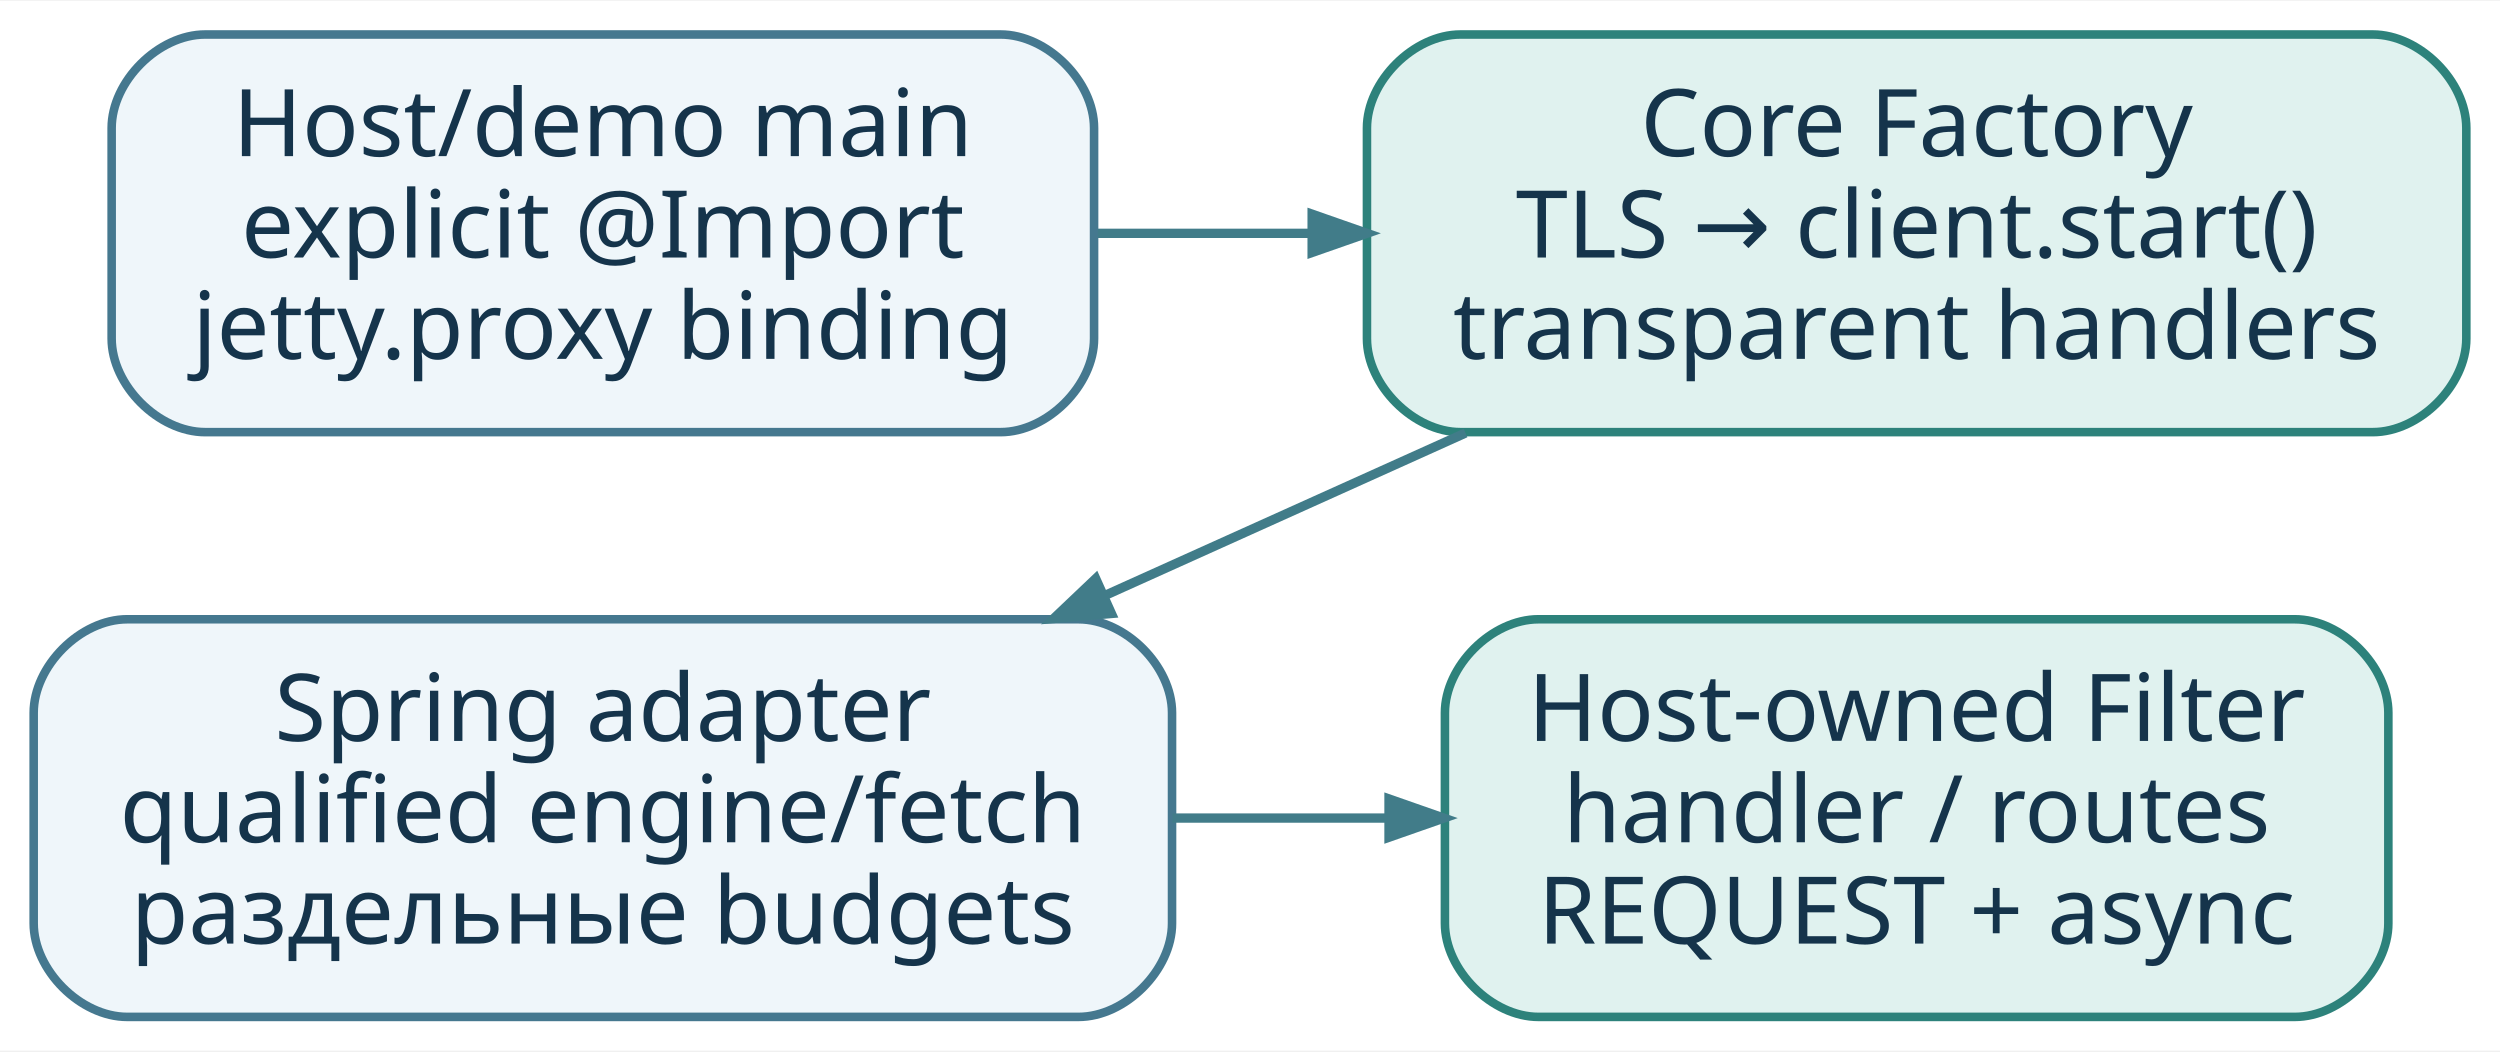
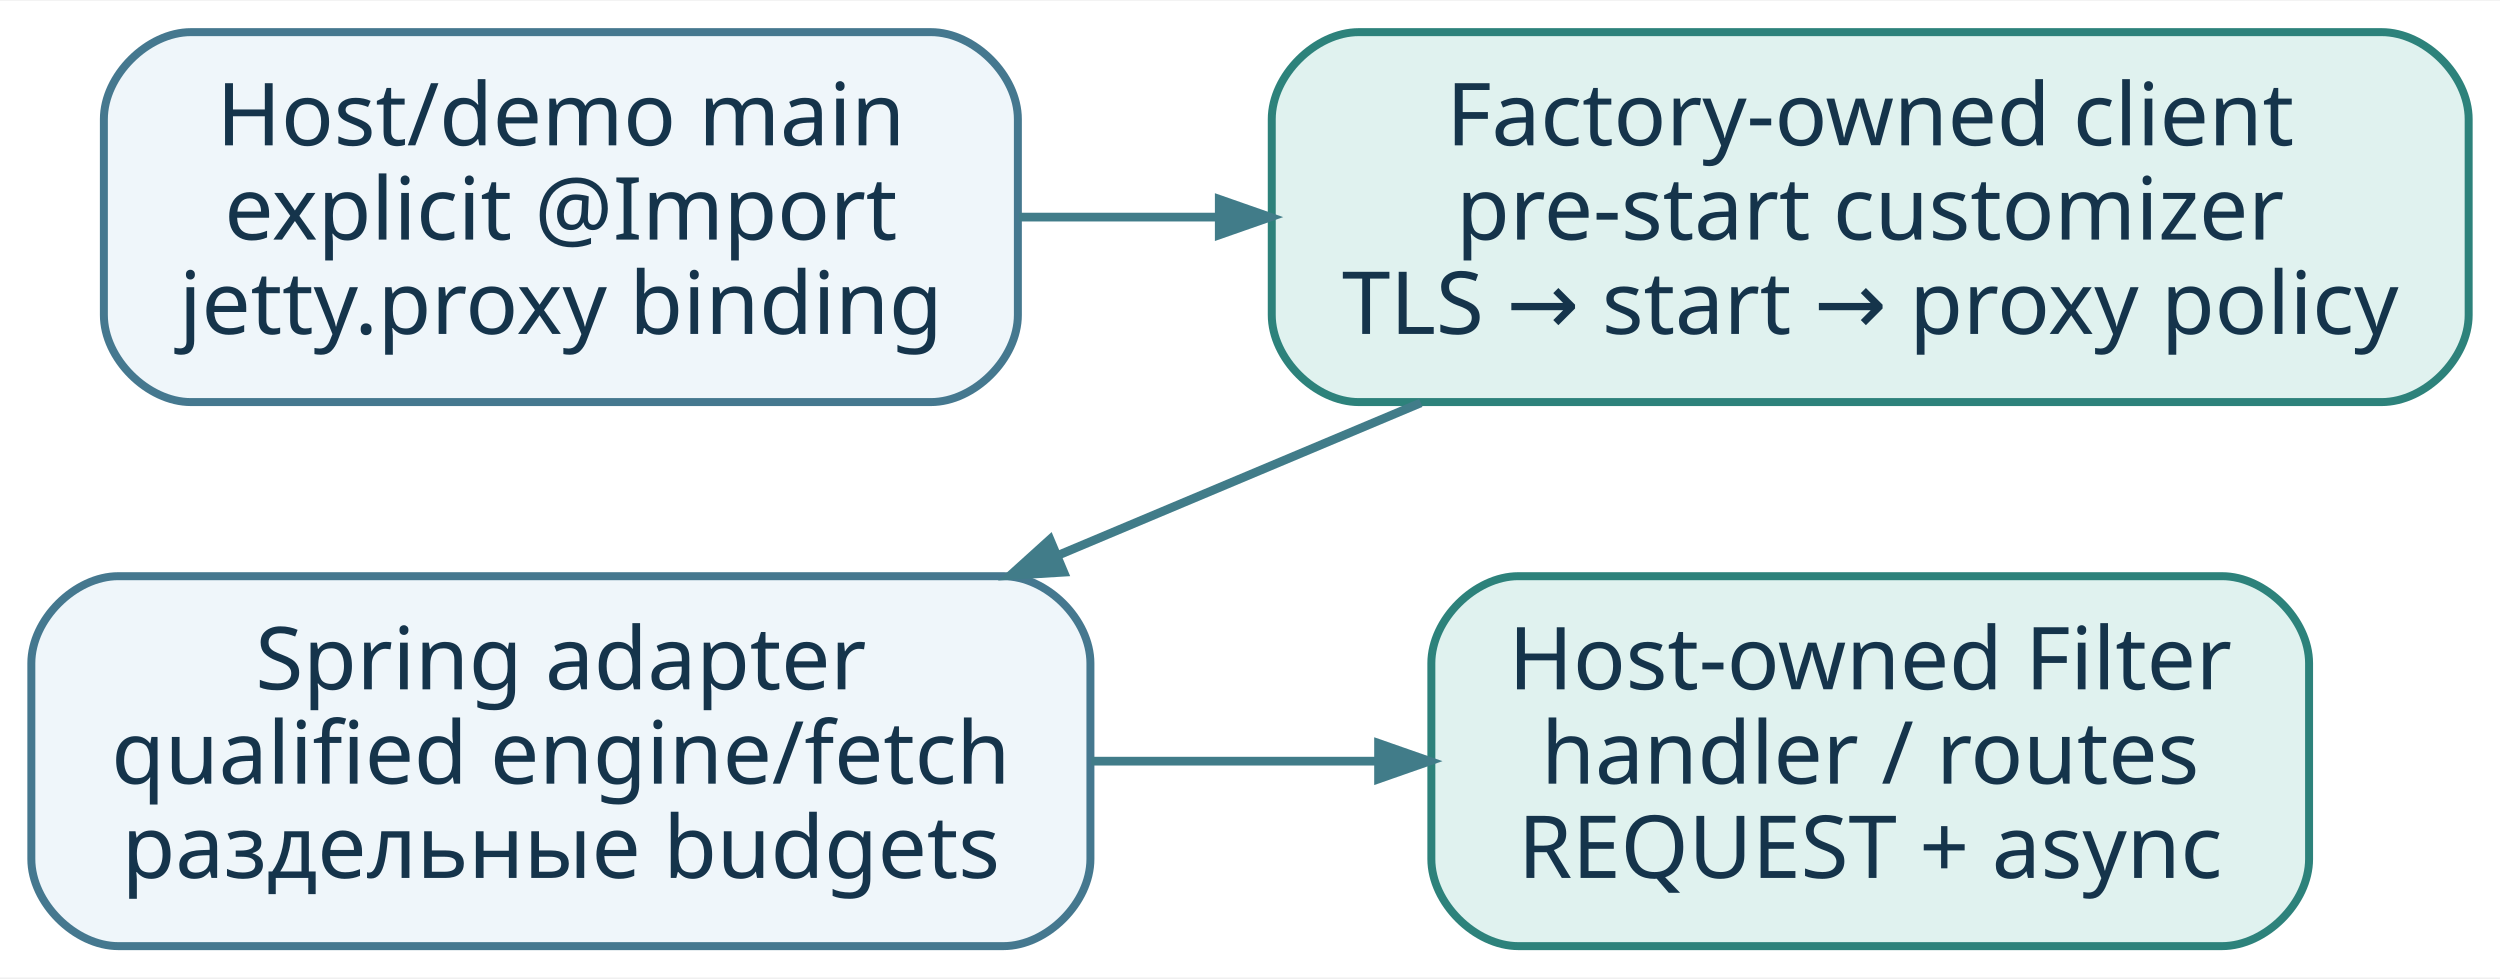
- <svg xmlns="http://www.w3.org/2000/svg" width="321pt" height="135pt" viewBox="0.00 0.00 320.64 134.64">
+ <svg xmlns="http://www.w3.org/2000/svg" width="345pt" height="135pt" viewBox="0.00 0.00 344.64 134.64">
  <g id="graph0" class="graph" transform="scale(1 1) rotate(0) translate(4.32 130.32)">
-     <polygon fill="white" stroke="transparent" points="-4.32,4.32 -4.32,-130.32 316.32,-130.32 316.32,4.32 -4.32,4.32" />
+     <polygon fill="white" stroke="transparent" points="-4.32,4.32 -4.32,-130.32 340.32,-130.32 340.32,4.32 -4.32,4.32" />
    <g id="node1" class="node">
      <path fill="#eff6fa" stroke="#45788f" stroke-width="1.1" d="M124,-126C124,-126 22,-126 22,-126 16,-126 10,-120 10,-114 10,-114 10,-87 10,-87 10,-81 16,-75 22,-75 22,-75 124,-75 124,-75 130,-75 136,-81 136,-87 136,-87 136,-114 136,-114 136,-120 130,-126 124,-126" />
      <text text-anchor="middle" x="73" y="-110.4" font-family="Noto Sans" font-size="12.00" fill="#15344b">Host/demo main</text>
      <text text-anchor="middle" x="73" y="-97.4" font-family="Noto Sans" font-size="12.00" fill="#15344b">explicit @Import</text>
      <text text-anchor="middle" x="73" y="-84.4" font-family="Noto Sans" font-size="12.00" fill="#15344b">jetty.proxy binding</text>
    </g>
    <g id="node2" class="node">
-       <path fill="#e0f2ef" stroke="#2d827b" stroke-width="1.1" d="M300,-126C300,-126 183,-126 183,-126 177,-126 171,-120 171,-114 171,-114 171,-87 171,-87 171,-81 177,-75 183,-75 183,-75 300,-75 300,-75 306,-75 312,-81 312,-87 312,-87 312,-114 312,-114 312,-120 306,-126 300,-126" />
-       <text text-anchor="middle" x="241.5" y="-110.4" font-family="Noto Sans" font-size="12.00" fill="#15344b">Core Factory</text>
-       <text text-anchor="middle" x="241.5" y="-97.4" font-family="Noto Sans" font-size="12.00" fill="#15344b">TLS → client.start()</text>
-       <text text-anchor="middle" x="241.5" y="-84.4" font-family="Noto Sans" font-size="12.00" fill="#15344b">transparent handlers</text>
+       <path fill="#e0f2ef" stroke="#2d827b" stroke-width="1.1" d="M324,-126C324,-126 183,-126 183,-126 177,-126 171,-120 171,-114 171,-114 171,-87 171,-87 171,-81 177,-75 183,-75 183,-75 324,-75 324,-75 330,-75 336,-81 336,-87 336,-87 336,-114 336,-114 336,-120 330,-126 324,-126" />
+       <text text-anchor="middle" x="253.5" y="-110.4" font-family="Noto Sans" font-size="12.00" fill="#15344b">Factory-owned client</text>
+       <text text-anchor="middle" x="253.5" y="-97.4" font-family="Noto Sans" font-size="12.00" fill="#15344b">pre-start customizer</text>
+       <text text-anchor="middle" x="253.5" y="-84.4" font-family="Noto Sans" font-size="12.00" fill="#15344b">TLS → start → proxy policy</text>
    </g>
    <g id="edge3" class="edge">
-       <path fill="none" stroke="#417c89" stroke-width="1.2" d="M136.47,-100.5C145.44,-100.5 154.76,-100.5 163.96,-100.5" />
-       <polygon fill="#417c89" stroke="#417c89" stroke-width="1.2" points="163.97,-102.95 170.97,-100.5 163.97,-98.05 163.97,-102.95" />
+       <path fill="none" stroke="#417c89" stroke-width="1.2" d="M136.18,-100.5C145.08,-100.5 154.38,-100.5 163.67,-100.5" />
+       <polygon fill="#417c89" stroke="#417c89" stroke-width="1.2" points="163.76,-102.95 170.76,-100.5 163.76,-98.05 163.76,-102.95" />
    </g>
    <g id="node3" class="node">
      <path fill="#eff6fa" stroke="#45788f" stroke-width="1.1" d="M134,-51C134,-51 12,-51 12,-51 6,-51 0,-45 0,-39 0,-39 0,-12 0,-12 0,-6 6,0 12,0 12,0 134,0 134,0 140,0 146,-6 146,-12 146,-12 146,-39 146,-39 146,-45 140,-51 134,-51" />
      <text text-anchor="middle" x="73" y="-35.4" font-family="Noto Sans" font-size="12.00" fill="#15344b">Spring adapter</text>
      <text text-anchor="middle" x="73" y="-22.4" font-family="Noto Sans" font-size="12.00" fill="#15344b">qualified engine/fetch</text>
      <text text-anchor="middle" x="73" y="-9.4" font-family="Noto Sans" font-size="12.00" fill="#15344b">раздельные budgets</text>
    </g>
    <g id="edge4" class="edge">
-       <path fill="none" stroke="#417c89" stroke-width="1.2" d="M183.64,-74.89C168.72,-68.17 152.54,-60.88 137.3,-54.01" />
-       <polygon fill="#417c89" stroke="#417c89" stroke-width="1.2" points="138.22,-51.74 130.83,-51.1 136.21,-56.21 138.22,-51.74" />
+       <path fill="none" stroke="#417c89" stroke-width="1.2" d="M191.54,-74.89C175.4,-68.11 157.89,-60.75 141.42,-53.83" />
+       <polygon fill="#417c89" stroke="#417c89" stroke-width="1.2" points="142.33,-51.55 134.93,-51.1 140.43,-56.07 142.33,-51.55" />
    </g>
    <g id="node4" class="node">
-       <path fill="#e0f2ef" stroke="#2d827b" stroke-width="1.1" d="M290,-51C290,-51 193,-51 193,-51 187,-51 181,-45 181,-39 181,-39 181,-12 181,-12 181,-6 187,0 193,0 193,0 290,0 290,0 296,0 302,-6 302,-12 302,-12 302,-39 302,-39 302,-45 296,-51 290,-51" />
-       <text text-anchor="middle" x="241.5" y="-35.4" font-family="Noto Sans" font-size="12.00" fill="#15344b">Host-owned Filter</text>
-       <text text-anchor="middle" x="241.5" y="-22.4" font-family="Noto Sans" font-size="12.00" fill="#15344b">handler / routes</text>
-       <text text-anchor="middle" x="241.5" y="-9.4" font-family="Noto Sans" font-size="12.00" fill="#15344b">REQUEST + async</text>
+       <path fill="#e0f2ef" stroke="#2d827b" stroke-width="1.1" d="M302,-51C302,-51 205,-51 205,-51 199,-51 193,-45 193,-39 193,-39 193,-12 193,-12 193,-6 199,0 205,0 205,0 302,0 302,0 308,0 314,-6 314,-12 314,-12 314,-39 314,-39 314,-45 308,-51 302,-51" />
+       <text text-anchor="middle" x="253.5" y="-35.4" font-family="Noto Sans" font-size="12.00" fill="#15344b">Host-owned Filter</text>
+       <text text-anchor="middle" x="253.5" y="-22.4" font-family="Noto Sans" font-size="12.00" fill="#15344b">handler / routes</text>
+       <text text-anchor="middle" x="253.5" y="-9.4" font-family="Noto Sans" font-size="12.00" fill="#15344b">REQUEST + async</text>
    </g>
    <g id="edge5" class="edge">
-       <path fill="none" stroke="#417c89" stroke-width="1.2" d="M146.06,-25.5C155.22,-25.5 164.55,-25.5 173.62,-25.5" />
-       <polygon fill="#417c89" stroke="#417c89" stroke-width="1.2" points="173.83,-27.95 180.83,-25.5 173.83,-23.05 173.83,-27.95" />
+       <path fill="none" stroke="#417c89" stroke-width="1.2" d="M146.09,-25.5C159.15,-25.5 172.72,-25.5 185.63,-25.5" />
+       <polygon fill="#417c89" stroke="#417c89" stroke-width="1.2" points="185.72,-27.95 192.72,-25.5 185.72,-23.05 185.72,-27.95" />
    </g>
  </g>
</svg>
